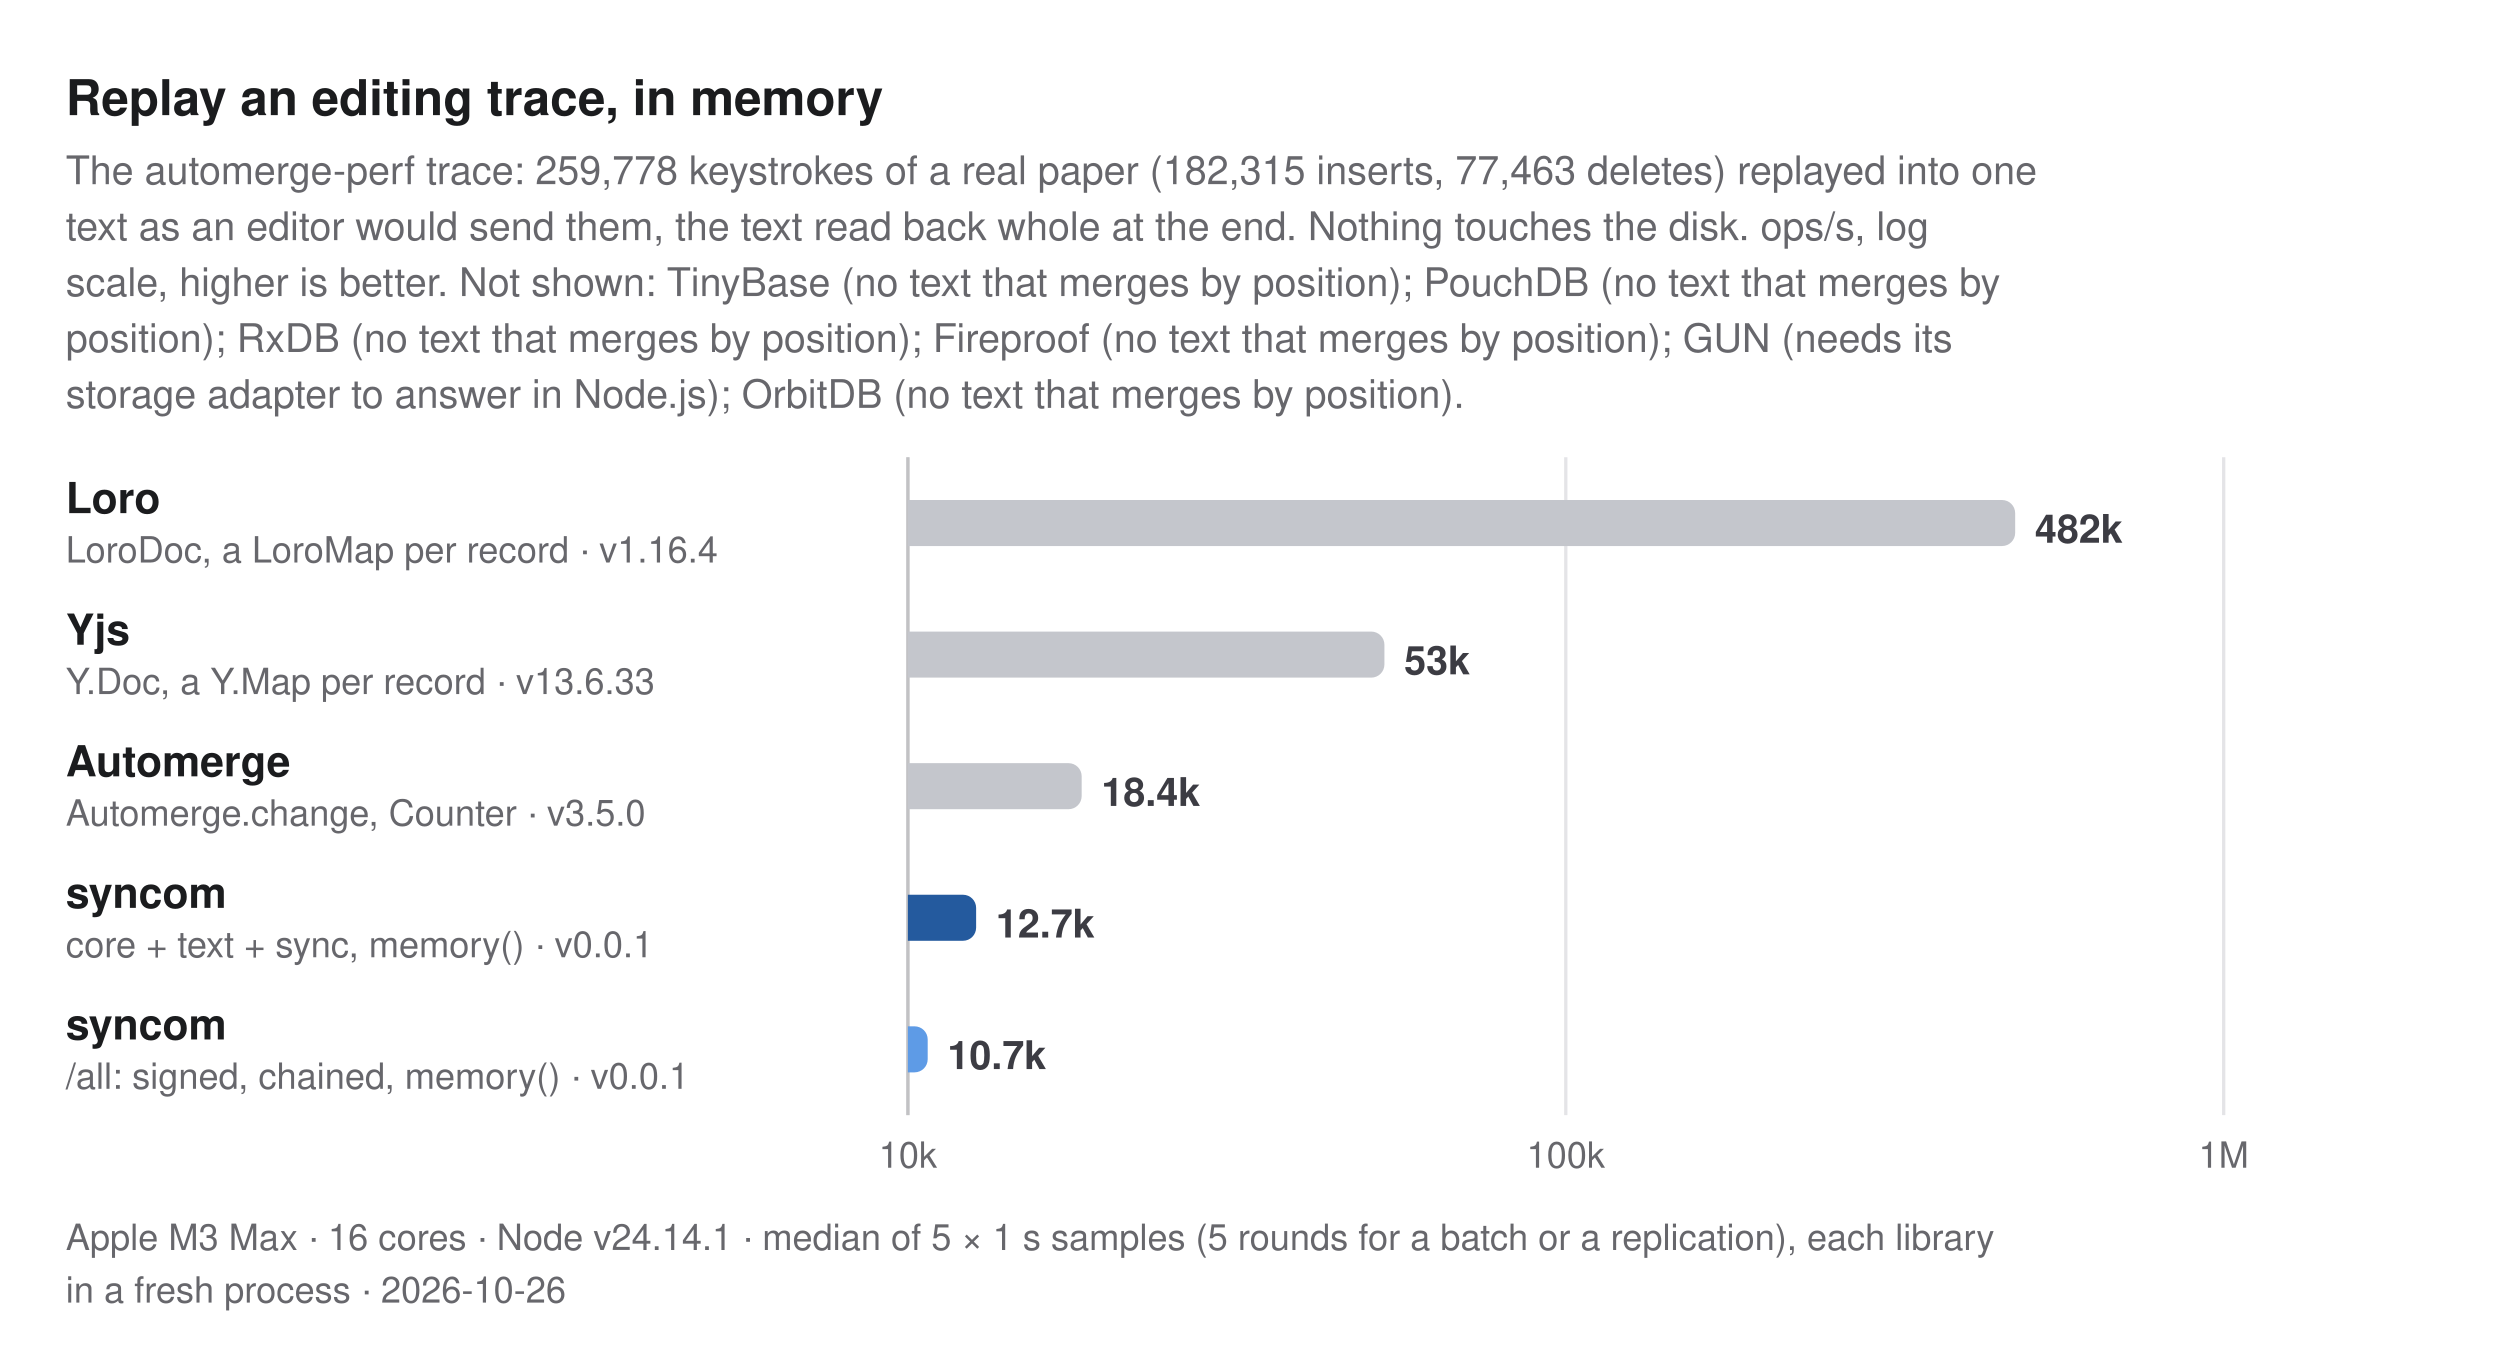
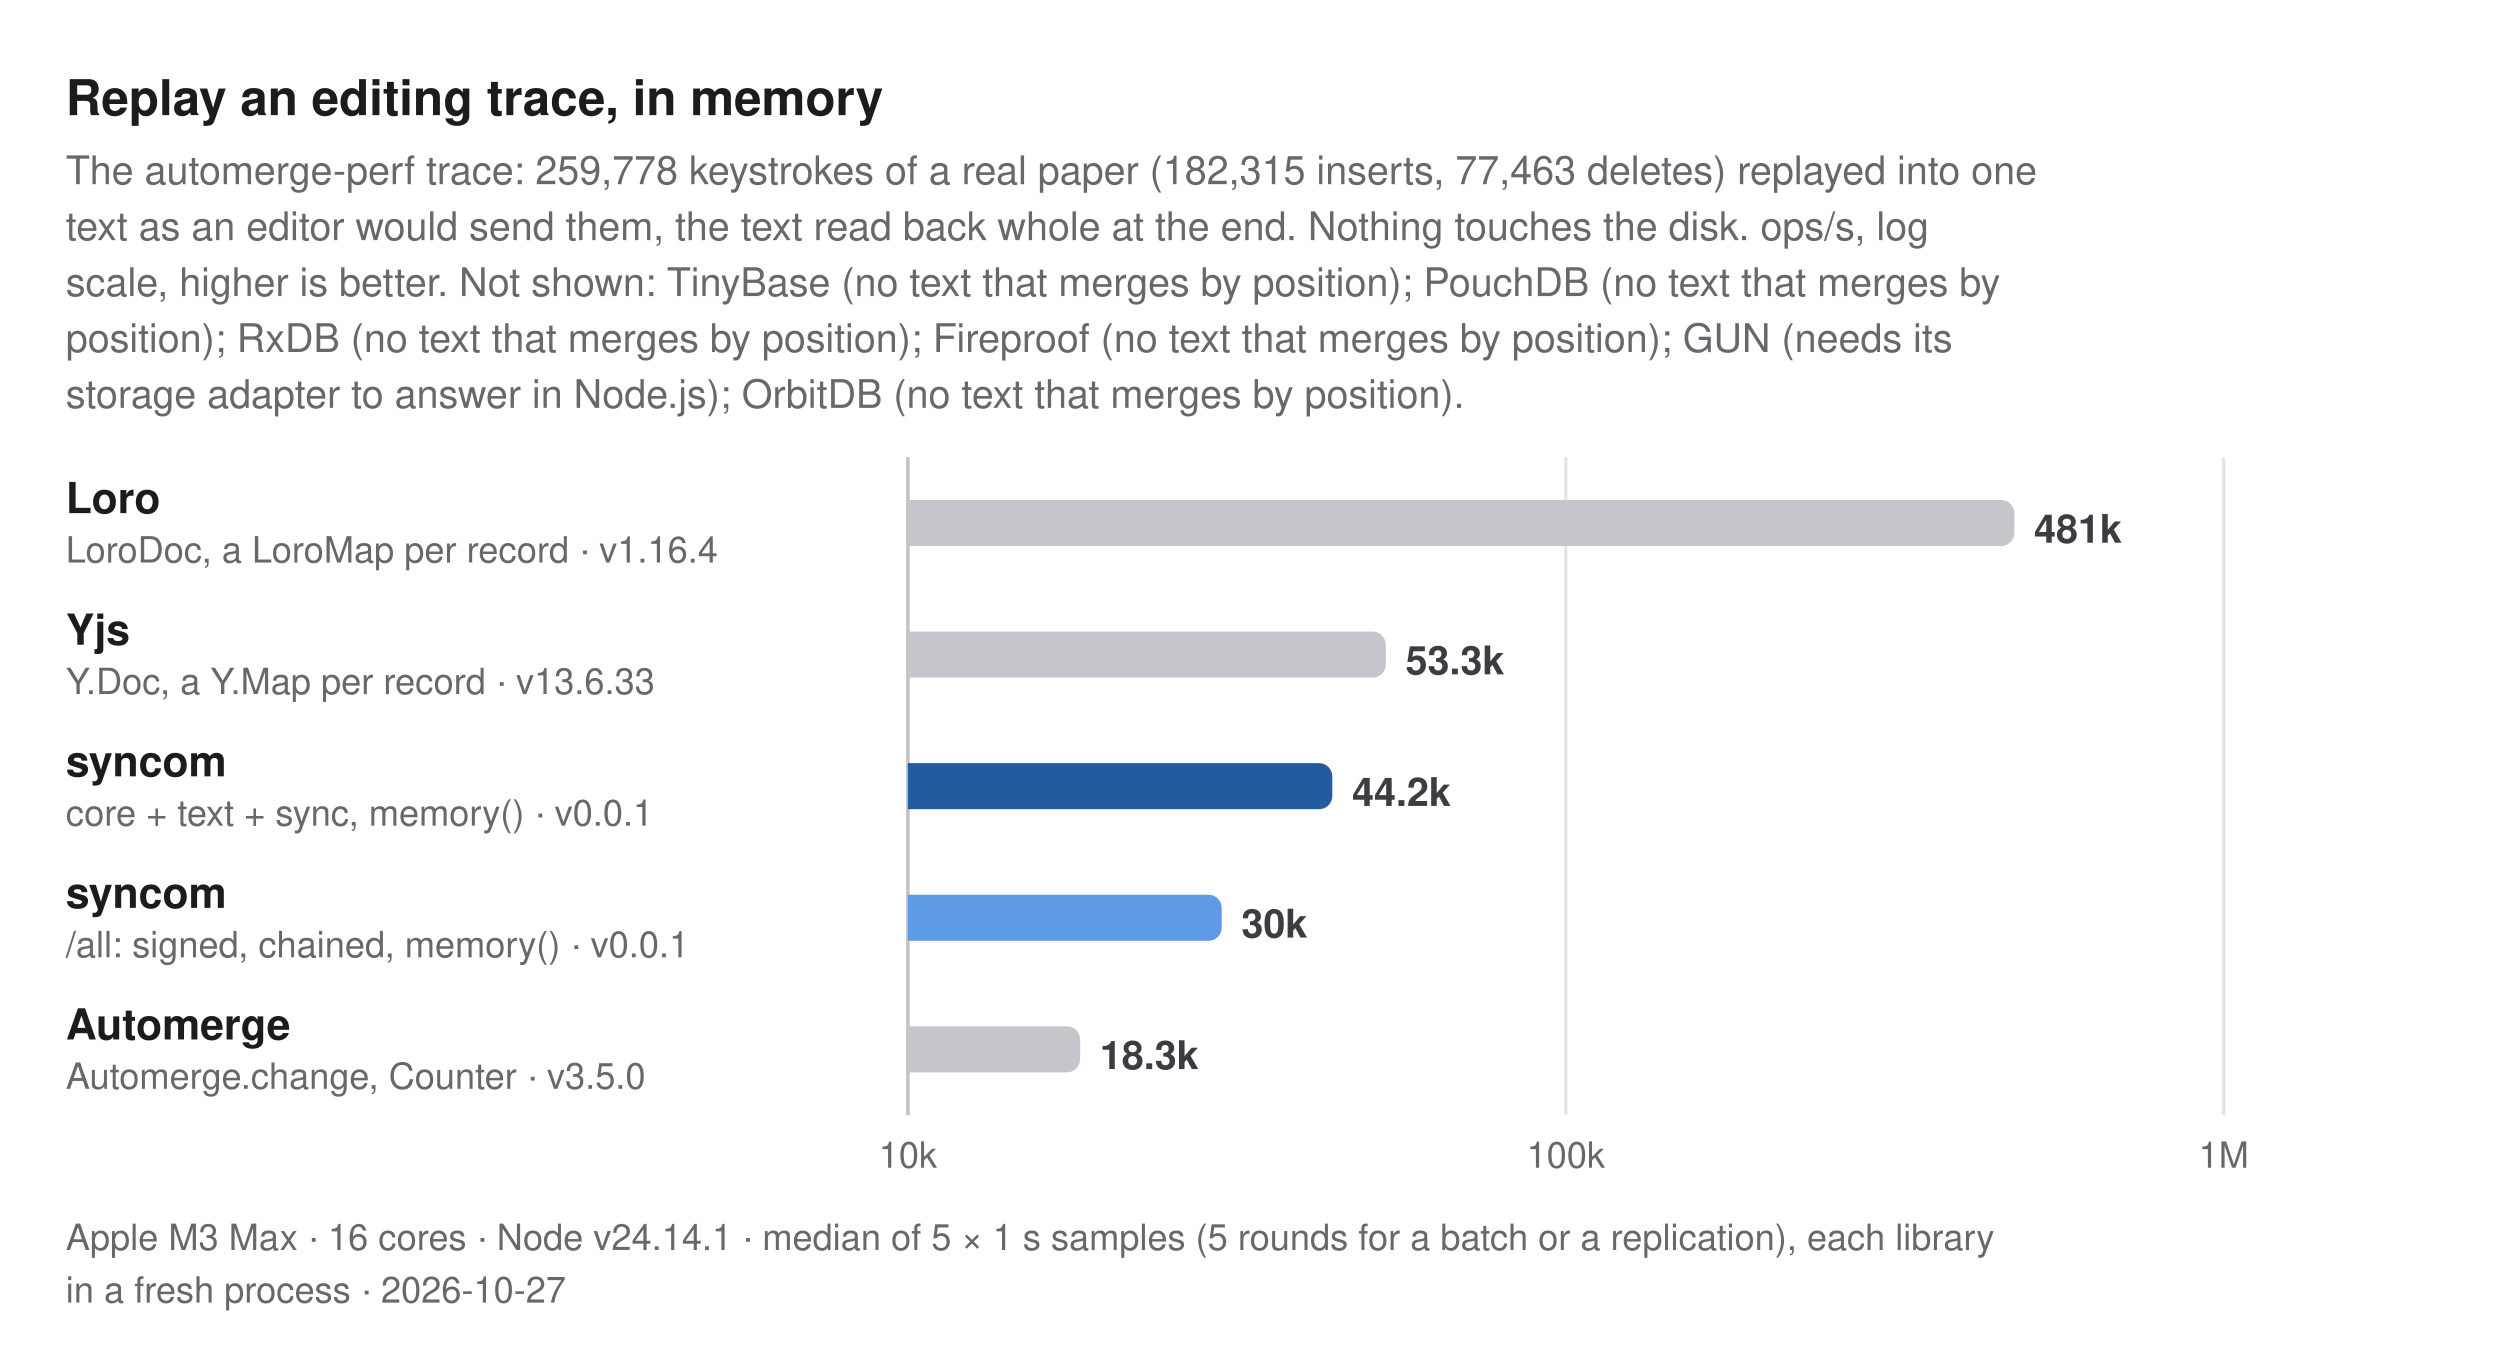
<svg xmlns="http://www.w3.org/2000/svg" width="760" height="415" viewBox="0 0 760 415" role="img" aria-label="Replay an editing trace, in memory. The automerge-perf trace: 259,778 keystrokes of a real paper (182,315 inserts, 77,463 deletes) replayed into one text as an editor would send them, the text read back whole at the end. Nothing touches the disk. ops/s, log scale, higher is better. Not shown: TinyBase (no text that merges by position); PouchDB (no text that merges by position); RxDB (no text that merges by position); Fireproof (no text that merges by position); GUN (needs its storage adapter to answer in Node.js); OrbitDB (no text that merges by position).">
  <style>
  text { font-family: -apple-system, BlinkMacSystemFont, "Segoe UI", Helvetica, Arial, sans-serif; }
  .title { font-size: 15px; font-weight: 700; fill: #1b1c1e; }
  .subtitle, .caption { font-size: 12px; fill: #67676c; }
  .caption { font-size: 11px; }
  .group { font-size: 11px; font-weight: 600; letter-spacing: 0.06em; fill: #67676c; }
  .label { font-size: 13px; font-weight: 600; fill: #1b1c1e; }
  .label.primary, .label.secondary { font-weight: 700; }
  .sublabel { font-size: 11px; fill: #67676c; }
  .value { font-size: 12px; font-weight: 600; fill: #3c3c43; font-variant-numeric: tabular-nums; }
  .value.small { font-size: 10px; }
  .legend { font-size: 11px; fill: #3c3c43; }
  .tick { font-size: 11px; fill: #67676c; font-variant-numeric: tabular-nums; }
  .grid { stroke: #e4e4e7; stroke-width: 1; }
  .axis { stroke: #c2c2c4; stroke-width: 1; }
  .ref { stroke: #67676c; stroke-width: 1; stroke-dasharray: 3 3; }
  .bar { fill: #c4c6cc; }
  .bar.primary { fill: #245a9e; }
  .bar.secondary { fill: #5e9be6; }
  @media (prefers-color-scheme: dark) {
    .title, .label { fill: #dfdfd6; }
    .subtitle, .caption, .group, .sublabel, .tick { fill: #98989f; }
    .value, .legend { fill: #c2c2c4; }
    .grid { stroke: #2e2e32; }
    .axis { stroke: #48484c; }
    .ref { stroke: #98989f; }
    .bar { fill: #46474e; }
    .bar.primary { fill: #8dbcf2; }
    .bar.secondary { fill: #3d7bd0; }
  }
</style>
  <text class="title" x="20" y="35">Replay an editing trace, in memory</text>
  <text class="subtitle" x="20" y="56">The automerge-perf trace: 259,778 keystrokes of a real paper (182,315 inserts, 77,463 deletes) replayed into one</text>
  <text class="subtitle" x="20" y="73">text as an editor would send them, the text read back whole at the end. Nothing touches the disk. ops/s, log</text>
  <text class="subtitle" x="20" y="90">scale, higher is better. Not shown: TinyBase (no text that merges by position); PouchDB (no text that merges by</text>
  <text class="subtitle" x="20" y="107">position); RxDB (no text that merges by position); Fireproof (no text that merges by position); GUN (needs its</text>
  <text class="subtitle" x="20" y="124">storage adapter to answer in Node.js); OrbitDB (no text that merges by position).</text>
  <line class="grid" x1="276" y1="139" x2="276" y2="339" />
  <text class="tick" x="276" y="355" text-anchor="middle">10k</text>
  <line class="grid" x1="476" y1="139" x2="476" y2="339" />
  <text class="tick" x="476" y="355" text-anchor="middle">100k</text>
  <line class="grid" x1="676" y1="139" x2="676" y2="339" />
  <text class="tick" x="676" y="355" text-anchor="middle">1M</text>
  <line class="axis" x1="276" y1="139" x2="276" y2="339" />
  <g>
    <text class="label" x="20" y="156">Loro</text>
    <text class="sublabel" x="20" y="171">LoroDoc, a LoroMap per record · v1.16.4</text>
-     <path class="bar" d="M276,152H608.611A4,4 0 0 1 612.611,156V162A4,4 0 0 1 608.611,166H276Z" />
-     <text class="value" x="618.611" y="165">482k</text>
+     <path class="bar" d="M276,152H608.356A4,4 0 0 1 612.356,156V162A4,4 0 0 1 608.356,166H276Z" />
+     <text class="value" x="618.356" y="165">481k</text>
  </g>
  <g>
    <text class="label" x="20" y="196">Yjs</text>
    <text class="sublabel" x="20" y="211">Y.Doc, a Y.Map per record · v13.6.33</text>
-     <path class="bar" d="M276,192H416.863A4,4 0 0 1 420.863,196V202A4,4 0 0 1 416.863,206H276Z" />
-     <text class="value" x="426.863" y="205">53k</text>
+     <path class="bar" d="M276,192H417.287A4,4 0 0 1 421.287,196V202A4,4 0 0 1 417.287,206H276Z" />
+     <text class="value" x="427.287" y="205">53.3k</text>
  </g>
  <g>
-     <text class="label" x="20" y="236">Automerge</text>
-     <text class="sublabel" x="20" y="251">Automerge.change, Counter · v3.5.0</text>
-     <path class="bar" d="M276,232H324.828A4,4 0 0 1 328.828,236V242A4,4 0 0 1 324.828,246H276Z" />
-     <text class="value" x="334.828" y="245">18.4k</text>
+     <text class="label primary" x="20" y="236">syncom</text>
+     <text class="sublabel" x="20" y="251">core + text + sync, memory() · v0.0.1</text>
+     <path class="bar primary" d="M276,232H401.022A4,4 0 0 1 405.022,236V242A4,4 0 0 1 401.022,246H276Z" />
+     <text class="value" x="411.022" y="245">44.2k</text>
  </g>
  <g>
-     <text class="label primary" x="20" y="276">syncom</text>
-     <text class="sublabel" x="20" y="291">core + text + sync, memory() · v0.0.1</text>
-     <path class="bar primary" d="M276,272H292.742A4,4 0 0 1 296.742,276V282A4,4 0 0 1 292.742,286H276Z" />
-     <text class="value" x="302.742" y="285">12.7k</text>
+     <text class="label secondary" x="20" y="276">syncom</text>
+     <text class="sublabel" x="20" y="291">/all: signed, chained, memory() · v0.0.1</text>
+     <path class="bar secondary" d="M276,272H367.399A4,4 0 0 1 371.399,276V282A4,4 0 0 1 367.399,286H276Z" />
+     <text class="value" x="377.399" y="285">30k</text>
  </g>
  <g>
-     <text class="label secondary" x="20" y="316">syncom</text>
-     <text class="sublabel" x="20" y="331">/all: signed, chained, memory() · v0.0.1</text>
-     <path class="bar secondary" d="M276,312H278.02A4,4 0 0 1 282.02,316V322A4,4 0 0 1 278.02,326H276Z" />
-     <text class="value" x="288.02" y="325">10.7k</text>
+     <text class="label" x="20" y="316">Automerge</text>
+     <text class="sublabel" x="20" y="331">Automerge.change, Counter · v3.5.0</text>
+     <path class="bar" d="M276,312H324.36A4,4 0 0 1 328.36,316V322A4,4 0 0 1 324.36,326H276Z" />
+     <text class="value" x="334.36" y="325">18.3k</text>
  </g>
  <text class="caption" x="20" y="380">Apple M3 Max · 16 cores · Node v24.14.1 · median of 5 × 1 s samples (5 rounds for a batch or a replication), each library</text>
-   <text class="caption" x="20" y="396">in a fresh process · 2026-10-26</text>
+   <text class="caption" x="20" y="396">in a fresh process · 2026-10-27</text>
</svg>
